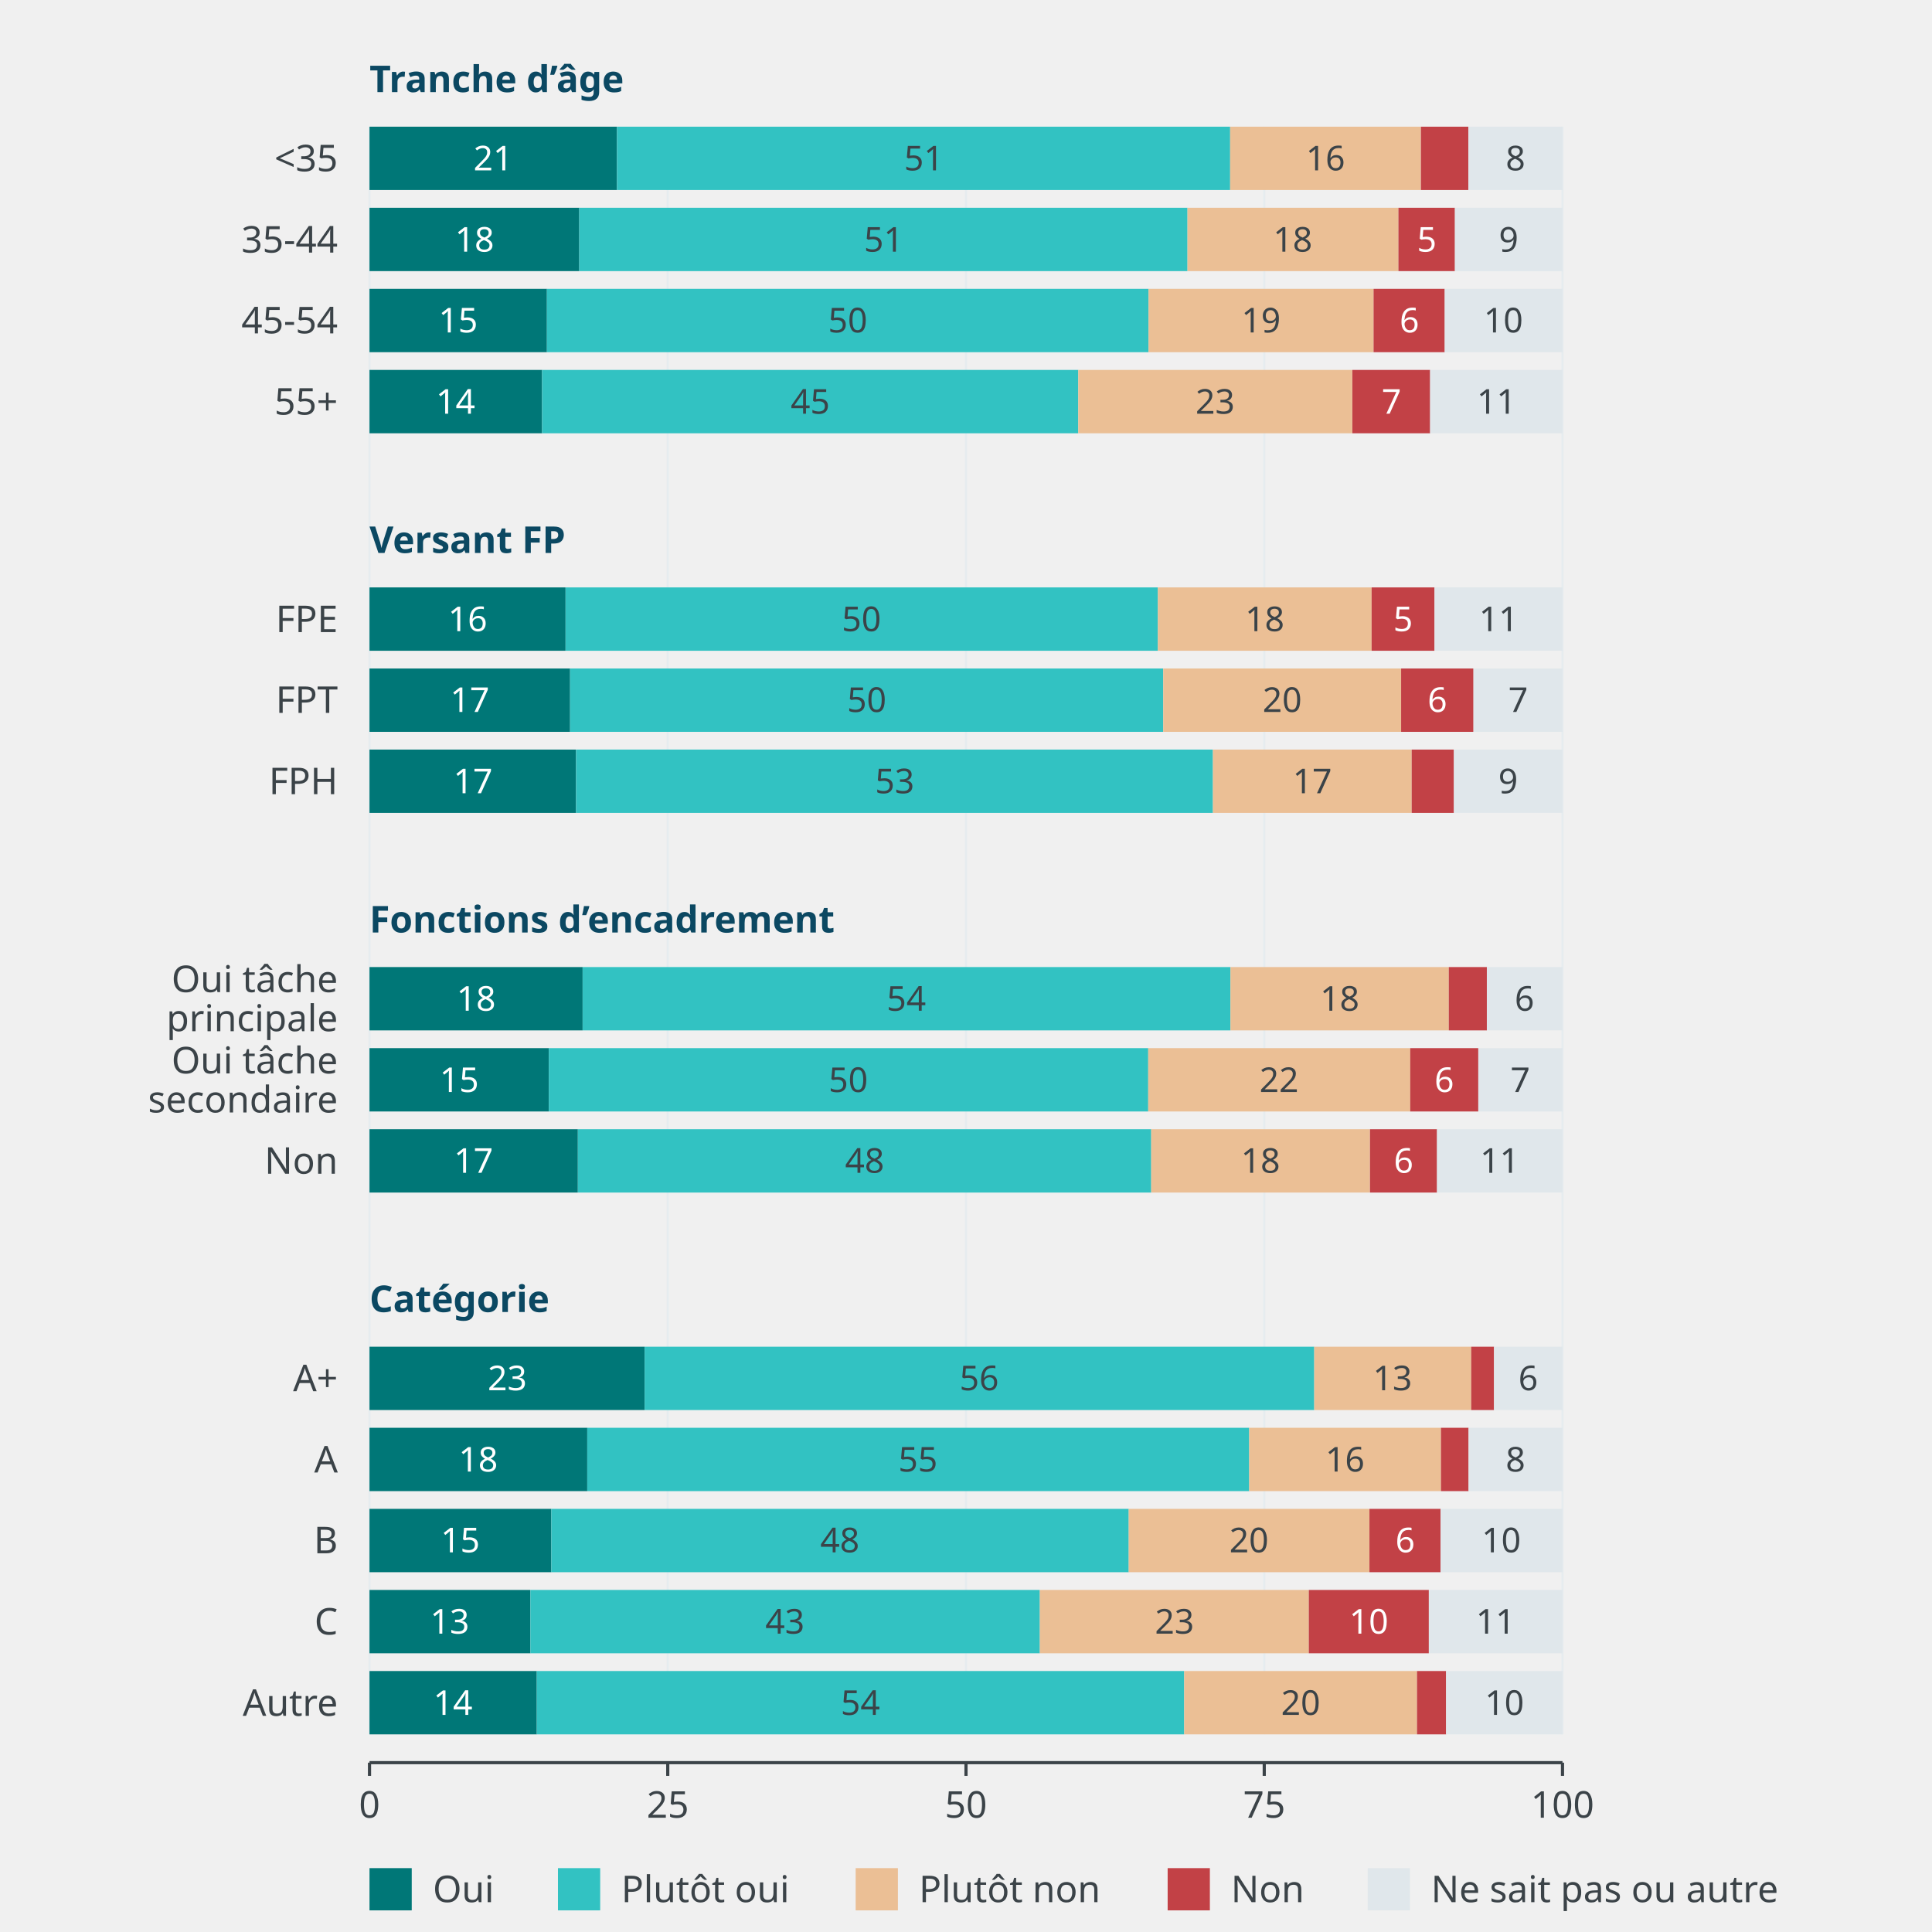
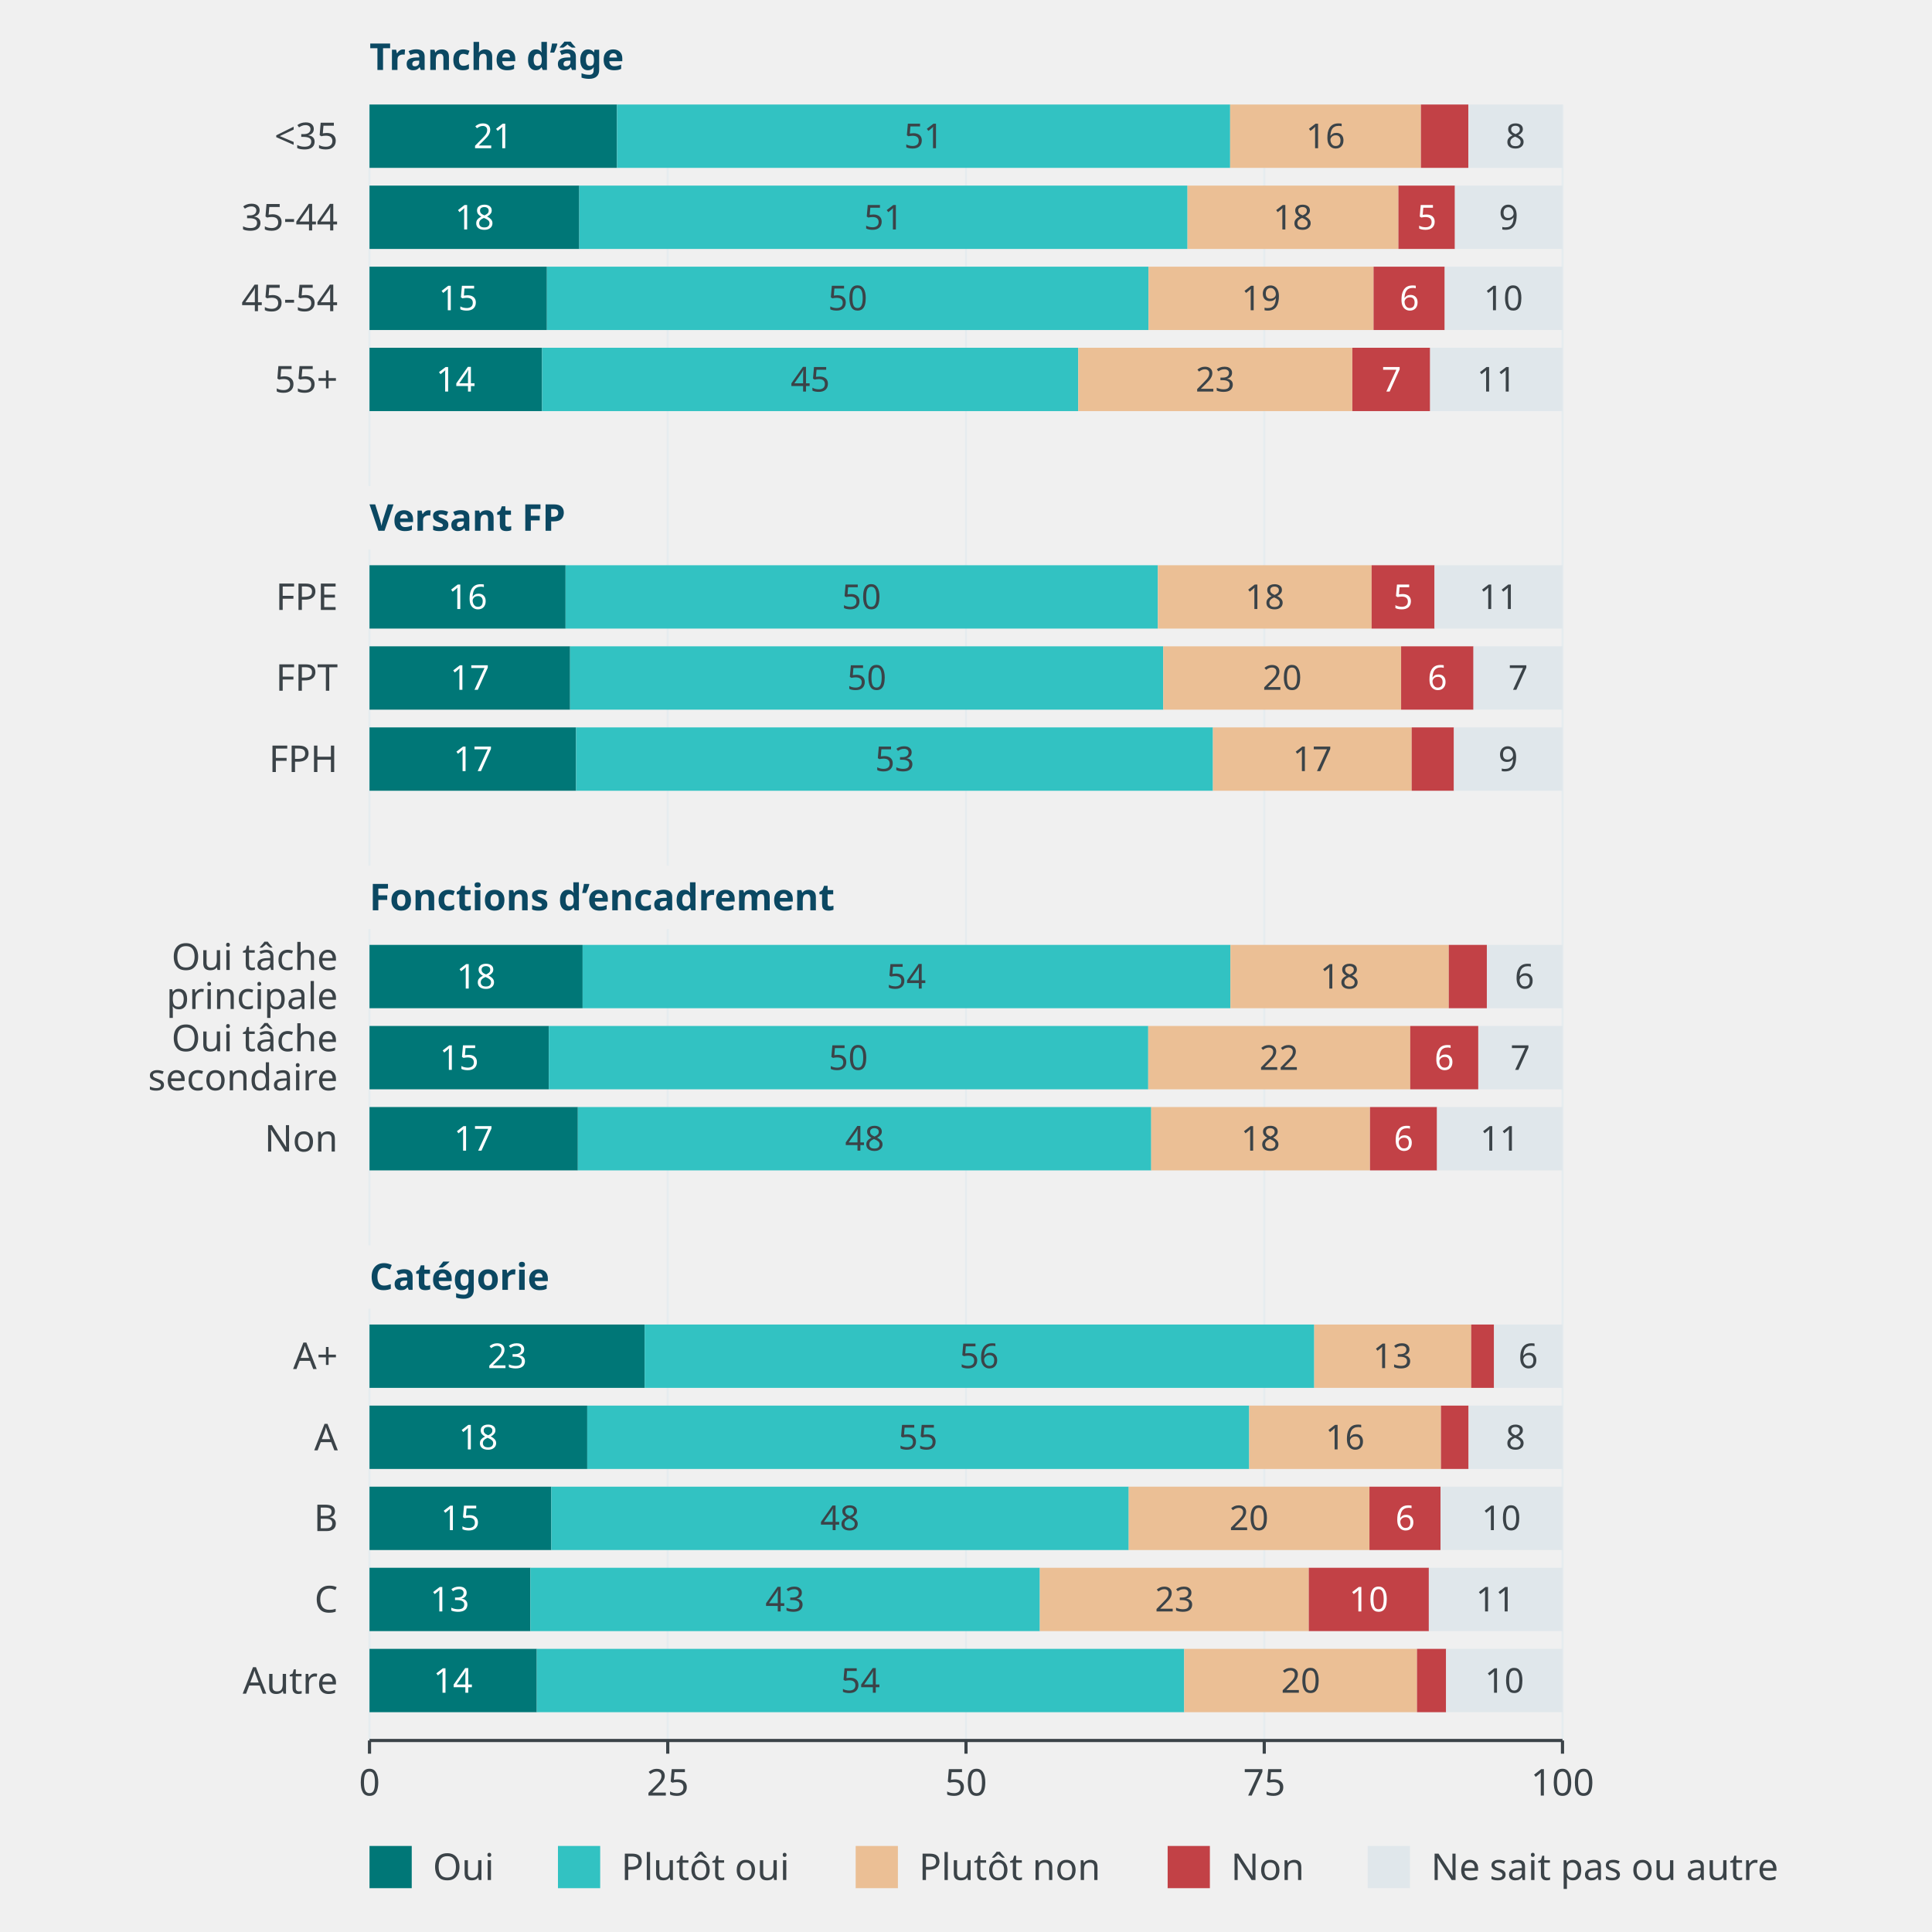
<svg xmlns="http://www.w3.org/2000/svg" width="366pt" height="366pt" viewBox="0 0 366 366" data-axe-x="70.0" data-fin-x="296.0">
-   <line x1="70" x2="70" y1="24.00" y2="328.56" stroke="#E6ECEF" stroke-width="0.4" />
-   <line x1="126.5" x2="126.5" y1="24.00" y2="328.56" stroke="#E6ECEF" stroke-width="0.4" />
-   <line x1="183" x2="183" y1="24.00" y2="328.56" stroke="#E6ECEF" stroke-width="0.4" />
-   <line x1="239.5" x2="239.5" y1="24.00" y2="328.56" stroke="#E6ECEF" stroke-width="0.4" />
-   <line x1="296" x2="296" y1="24.00" y2="328.56" stroke="#E6ECEF" stroke-width="0.4" />
-   <text x="70.0" y="15.0" dy="0.35em" text-anchor="start" font-family="Poppins-Bold, Poppins" font-weight="700" font-size="7" fill="#0B4862">Tranche d’âge</text>
-   <rect x="70.00" y="24.00" width="46.88" height="12" fill="#007777" />
-   <text x="93.4" y="30.0" dy="0.35em" text-anchor="middle" font-family="Poppins-Regular, Poppins" font-size="6.5" fill="#FFFFFF">21</text>
-   <rect x="116.88" y="24.00" width="116.16" height="12" fill="#32C2C2" />
-   <text x="175.0" y="30.0" dy="0.35em" text-anchor="middle" font-family="Poppins-Regular, Poppins" font-size="6.5" fill="#3B4348">51</text>
-   <rect x="233.04" y="24.00" width="36.13" height="12" fill="#EBBF95" />
-   <text x="251.1" y="30.0" dy="0.35em" text-anchor="middle" font-family="Poppins-Regular, Poppins" font-size="6.5" fill="#3B4348">16</text>
-   <rect x="269.18" y="24.00" width="8.98" height="12" fill="#C24146" />
-   <rect x="278.16" y="24.00" width="17.84" height="12" fill="#E0E7EB" />
-   <text x="287.1" y="30.0" dy="0.35em" text-anchor="middle" font-family="Poppins-Regular, Poppins" font-size="6.5" fill="#3B4348">8</text>
-   <text x="64.0" y="30.0" dy="0.35em" text-anchor="end" font-family="Poppins-Regular, Poppins" font-size="7" fill="#3B4348">&lt;35</text>
-   <rect x="70.00" y="39.36" width="39.74" height="12" fill="#007777" />
-   <text x="89.9" y="45.4" dy="0.35em" text-anchor="middle" font-family="Poppins-Regular, Poppins" font-size="6.5" fill="#FFFFFF">18</text>
-   <rect x="109.74" y="39.36" width="115.22" height="12" fill="#32C2C2" />
-   <text x="167.4" y="45.4" dy="0.35em" text-anchor="middle" font-family="Poppins-Regular, Poppins" font-size="6.5" fill="#3B4348">51</text>
-   <rect x="224.96" y="39.36" width="39.96" height="12" fill="#EBBF95" />
-   <text x="244.9" y="45.4" dy="0.35em" text-anchor="middle" font-family="Poppins-Regular, Poppins" font-size="6.5" fill="#3B4348">18</text>
-   <rect x="264.92" y="39.36" width="10.70" height="12" fill="#C24146" />
-   <text x="270.3" y="45.4" dy="0.35em" text-anchor="middle" font-family="Poppins-Regular, Poppins" font-size="6.5" fill="#FFFFFF">5</text>
-   <rect x="275.62" y="39.36" width="20.38" height="12" fill="#E0E7EB" />
-   <text x="285.8" y="45.4" dy="0.35em" text-anchor="middle" font-family="Poppins-Regular, Poppins" font-size="6.5" fill="#3B4348">9</text>
-   <text x="64.0" y="45.4" dy="0.35em" text-anchor="end" font-family="Poppins-Regular, Poppins" font-size="7" fill="#3B4348">35-44</text>
-   <rect x="70.00" y="54.72" width="33.61" height="12" fill="#007777" />
-   <text x="86.8" y="60.7" dy="0.35em" text-anchor="middle" font-family="Poppins-Regular, Poppins" font-size="6.5" fill="#FFFFFF">15</text>
-   <rect x="103.61" y="54.72" width="113.97" height="12" fill="#32C2C2" />
-   <text x="160.6" y="60.7" dy="0.35em" text-anchor="middle" font-family="Poppins-Regular, Poppins" font-size="6.5" fill="#3B4348">50</text>
-   <rect x="217.58" y="54.72" width="42.63" height="12" fill="#EBBF95" />
-   <text x="238.9" y="60.7" dy="0.35em" text-anchor="middle" font-family="Poppins-Regular, Poppins" font-size="6.5" fill="#3B4348">19</text>
-   <rect x="260.21" y="54.72" width="13.48" height="12" fill="#C24146" />
-   <text x="267.0" y="60.7" dy="0.35em" text-anchor="middle" font-family="Poppins-Regular, Poppins" font-size="6.5" fill="#FFFFFF">6</text>
-   <rect x="273.69" y="54.72" width="22.31" height="12" fill="#E0E7EB" />
-   <text x="284.8" y="60.7" dy="0.35em" text-anchor="middle" font-family="Poppins-Regular, Poppins" font-size="6.5" fill="#3B4348">10</text>
-   <text x="64.0" y="60.7" dy="0.35em" text-anchor="end" font-family="Poppins-Regular, Poppins" font-size="7" fill="#3B4348">45-54</text>
-   <rect x="70.00" y="70.08" width="32.69" height="12" fill="#007777" />
-   <text x="86.3" y="76.1" dy="0.35em" text-anchor="middle" font-family="Poppins-Regular, Poppins" font-size="6.5" fill="#FFFFFF">14</text>
-   <rect x="102.69" y="70.08" width="101.58" height="12" fill="#32C2C2" />
-   <text x="153.5" y="76.1" dy="0.35em" text-anchor="middle" font-family="Poppins-Regular, Poppins" font-size="6.5" fill="#3B4348">45</text>
-   <rect x="204.27" y="70.08" width="51.91" height="12" fill="#EBBF95" />
-   <text x="230.2" y="76.1" dy="0.35em" text-anchor="middle" font-family="Poppins-Regular, Poppins" font-size="6.5" fill="#3B4348">23</text>
-   <rect x="256.19" y="70.08" width="14.74" height="12" fill="#C24146" />
-   <text x="263.6" y="76.1" dy="0.35em" text-anchor="middle" font-family="Poppins-Regular, Poppins" font-size="6.5" fill="#FFFFFF">7</text>
-   <rect x="270.92" y="70.08" width="25.08" height="12" fill="#E0E7EB" />
-   <text x="283.5" y="76.1" dy="0.35em" text-anchor="middle" font-family="Poppins-Regular, Poppins" font-size="6.5" fill="#3B4348">11</text>
-   <text x="64.0" y="76.1" dy="0.35em" text-anchor="end" font-family="Poppins-Regular, Poppins" font-size="7" fill="#3B4348">55+</text>
-   <text x="70.0" y="102.3" dy="0.35em" text-anchor="start" font-family="Poppins-Bold, Poppins" font-weight="700" font-size="7" fill="#0B4862">Versant FP</text>
-   <rect x="70.00" y="111.28" width="37.14" height="12" fill="#007777" />
-   <text x="88.6" y="117.3" dy="0.35em" text-anchor="middle" font-family="Poppins-Regular, Poppins" font-size="6.5" fill="#FFFFFF">16</text>
-   <rect x="107.14" y="111.28" width="112.21" height="12" fill="#32C2C2" />
-   <text x="163.2" y="117.3" dy="0.35em" text-anchor="middle" font-family="Poppins-Regular, Poppins" font-size="6.5" fill="#3B4348">50</text>
-   <rect x="219.35" y="111.28" width="40.49" height="12" fill="#EBBF95" />
-   <text x="239.6" y="117.3" dy="0.35em" text-anchor="middle" font-family="Poppins-Regular, Poppins" font-size="6.5" fill="#3B4348">18</text>
-   <rect x="259.84" y="111.28" width="11.92" height="12" fill="#C24146" />
-   <text x="265.8" y="117.3" dy="0.35em" text-anchor="middle" font-family="Poppins-Regular, Poppins" font-size="6.5" fill="#FFFFFF">5</text>
-   <rect x="271.76" y="111.28" width="24.24" height="12" fill="#E0E7EB" />
-   <text x="283.9" y="117.3" dy="0.35em" text-anchor="middle" font-family="Poppins-Regular, Poppins" font-size="6.5" fill="#3B4348">11</text>
-   <text x="64.0" y="117.3" dy="0.35em" text-anchor="end" font-family="Poppins-Regular, Poppins" font-size="7" fill="#3B4348">FPE</text>
-   <rect x="70.00" y="126.64" width="38.00" height="12" fill="#007777" />
-   <text x="89.0" y="132.6" dy="0.35em" text-anchor="middle" font-family="Poppins-Regular, Poppins" font-size="6.5" fill="#FFFFFF">17</text>
-   <rect x="108.00" y="126.64" width="112.37" height="12" fill="#32C2C2" />
-   <text x="164.2" y="132.6" dy="0.35em" text-anchor="middle" font-family="Poppins-Regular, Poppins" font-size="6.5" fill="#3B4348">50</text>
-   <rect x="220.37" y="126.64" width="45.06" height="12" fill="#EBBF95" />
-   <text x="242.9" y="132.6" dy="0.35em" text-anchor="middle" font-family="Poppins-Regular, Poppins" font-size="6.5" fill="#3B4348">20</text>
-   <rect x="265.43" y="126.64" width="13.70" height="12" fill="#C24146" />
-   <text x="272.3" y="132.6" dy="0.35em" text-anchor="middle" font-family="Poppins-Regular, Poppins" font-size="6.5" fill="#FFFFFF">6</text>
-   <rect x="279.14" y="126.64" width="16.86" height="12" fill="#E0E7EB" />
-   <text x="287.6" y="132.6" dy="0.35em" text-anchor="middle" font-family="Poppins-Regular, Poppins" font-size="6.5" fill="#3B4348">7</text>
-   <text x="64.0" y="132.6" dy="0.35em" text-anchor="end" font-family="Poppins-Regular, Poppins" font-size="7" fill="#3B4348">FPT</text>
-   <rect x="70.00" y="142.00" width="39.13" height="12" fill="#007777" />
-   <text x="89.6" y="148.0" dy="0.35em" text-anchor="middle" font-family="Poppins-Regular, Poppins" font-size="6.5" fill="#FFFFFF">17</text>
-   <rect x="109.13" y="142.00" width="120.65" height="12" fill="#32C2C2" />
-   <text x="169.5" y="148.0" dy="0.35em" text-anchor="middle" font-family="Poppins-Regular, Poppins" font-size="6.5" fill="#3B4348">53</text>
-   <rect x="229.78" y="142.00" width="37.65" height="12" fill="#EBBF95" />
-   <text x="248.6" y="148.0" dy="0.35em" text-anchor="middle" font-family="Poppins-Regular, Poppins" font-size="6.5" fill="#3B4348">17</text>
-   <rect x="267.43" y="142.00" width="8.00" height="12" fill="#C24146" />
-   <rect x="275.43" y="142.00" width="20.57" height="12" fill="#E0E7EB" />
-   <text x="285.7" y="148.0" dy="0.35em" text-anchor="middle" font-family="Poppins-Regular, Poppins" font-size="6.5" fill="#3B4348">9</text>
-   <text x="64.0" y="148.0" dy="0.35em" text-anchor="end" font-family="Poppins-Regular, Poppins" font-size="7" fill="#3B4348">FPH</text>
-   <text x="70.0" y="174.2" dy="0.35em" text-anchor="start" font-family="Poppins-Bold, Poppins" font-weight="700" font-size="7" fill="#0B4862">Fonctions d’encadrement</text>
-   <rect x="70.00" y="183.20" width="40.37" height="12" fill="#007777" />
-   <text x="90.2" y="189.2" dy="0.35em" text-anchor="middle" font-family="Poppins-Regular, Poppins" font-size="6.5" fill="#FFFFFF">18</text>
-   <rect x="110.37" y="183.20" width="122.73" height="12" fill="#32C2C2" />
-   <text x="171.7" y="189.2" dy="0.35em" text-anchor="middle" font-family="Poppins-Regular, Poppins" font-size="6.5" fill="#3B4348">54</text>
-   <rect x="233.10" y="183.20" width="41.36" height="12" fill="#EBBF95" />
-   <text x="253.8" y="189.2" dy="0.35em" text-anchor="middle" font-family="Poppins-Regular, Poppins" font-size="6.5" fill="#3B4348">18</text>
-   <rect x="274.46" y="183.20" width="7.21" height="12" fill="#C24146" />
-   <rect x="281.67" y="183.20" width="14.33" height="12" fill="#E0E7EB" />
-   <text x="288.8" y="189.2" dy="0.35em" text-anchor="middle" font-family="Poppins-Regular, Poppins" font-size="6.5" fill="#3B4348">6</text>
-   <text x="64.0" y="185.5" dy="0.35em" text-anchor="end" font-family="Poppins-Regular, Poppins" font-size="7" fill="#3B4348">Oui tâche</text>
-   <text x="64.0" y="192.9" dy="0.35em" text-anchor="end" font-family="Poppins-Regular, Poppins" font-size="7" fill="#3B4348">principale</text>
-   <rect x="70.00" y="198.56" width="33.97" height="12" fill="#007777" />
-   <text x="87.0" y="204.6" dy="0.35em" text-anchor="middle" font-family="Poppins-Regular, Poppins" font-size="6.5" fill="#FFFFFF">15</text>
-   <rect x="103.97" y="198.56" width="113.55" height="12" fill="#32C2C2" />
-   <text x="160.7" y="204.6" dy="0.35em" text-anchor="middle" font-family="Poppins-Regular, Poppins" font-size="6.5" fill="#3B4348">50</text>
-   <rect x="217.52" y="198.56" width="49.65" height="12" fill="#EBBF95" />
-   <text x="242.3" y="204.6" dy="0.35em" text-anchor="middle" font-family="Poppins-Regular, Poppins" font-size="6.5" fill="#3B4348">22</text>
-   <rect x="267.16" y="198.56" width="12.89" height="12" fill="#C24146" />
-   <text x="273.6" y="204.6" dy="0.35em" text-anchor="middle" font-family="Poppins-Regular, Poppins" font-size="6.5" fill="#FFFFFF">6</text>
-   <rect x="280.05" y="198.56" width="15.95" height="12" fill="#E0E7EB" />
-   <text x="288.0" y="204.6" dy="0.35em" text-anchor="middle" font-family="Poppins-Regular, Poppins" font-size="6.5" fill="#3B4348">7</text>
-   <text x="64.0" y="200.9" dy="0.35em" text-anchor="end" font-family="Poppins-Regular, Poppins" font-size="7" fill="#3B4348">Oui tâche</text>
-   <text x="64.0" y="208.3" dy="0.35em" text-anchor="end" font-family="Poppins-Regular, Poppins" font-size="7" fill="#3B4348">secondaire</text>
-   <rect x="70.00" y="213.92" width="39.47" height="12" fill="#007777" />
-   <text x="89.7" y="219.9" dy="0.35em" text-anchor="middle" font-family="Poppins-Regular, Poppins" font-size="6.5" fill="#FFFFFF">17</text>
-   <rect x="109.47" y="213.92" width="108.62" height="12" fill="#32C2C2" />
-   <text x="163.8" y="219.9" dy="0.35em" text-anchor="middle" font-family="Poppins-Regular, Poppins" font-size="6.5" fill="#3B4348">48</text>
-   <rect x="218.08" y="213.92" width="41.44" height="12" fill="#EBBF95" />
-   <text x="238.8" y="219.9" dy="0.35em" text-anchor="middle" font-family="Poppins-Regular, Poppins" font-size="6.5" fill="#3B4348">18</text>
-   <rect x="259.53" y="213.92" width="12.70" height="12" fill="#C24146" />
-   <text x="265.9" y="219.9" dy="0.35em" text-anchor="middle" font-family="Poppins-Regular, Poppins" font-size="6.5" fill="#FFFFFF">6</text>
-   <rect x="272.23" y="213.92" width="23.77" height="12" fill="#E0E7EB" />
-   <text x="284.1" y="219.9" dy="0.35em" text-anchor="middle" font-family="Poppins-Regular, Poppins" font-size="6.5" fill="#3B4348">11</text>
-   <text x="64.0" y="219.9" dy="0.35em" text-anchor="end" font-family="Poppins-Regular, Poppins" font-size="7" fill="#3B4348">Non</text>
-   <text x="70.0" y="246.1" dy="0.35em" text-anchor="start" font-family="Poppins-Bold, Poppins" font-weight="700" font-size="7" fill="#0B4862">Catégorie</text>
-   <rect x="70.00" y="255.12" width="52.12" height="12" fill="#007777" />
-   <text x="96.1" y="261.1" dy="0.35em" text-anchor="middle" font-family="Poppins-Regular, Poppins" font-size="6.5" fill="#FFFFFF">23</text>
-   <rect x="122.12" y="255.12" width="126.85" height="12" fill="#32C2C2" />
-   <text x="185.5" y="261.1" dy="0.35em" text-anchor="middle" font-family="Poppins-Regular, Poppins" font-size="6.5" fill="#3B4348">56</text>
-   <rect x="248.97" y="255.12" width="29.74" height="12" fill="#EBBF95" />
-   <text x="263.8" y="261.1" dy="0.35em" text-anchor="middle" font-family="Poppins-Regular, Poppins" font-size="6.5" fill="#3B4348">13</text>
-   <rect x="278.71" y="255.12" width="4.32" height="12" fill="#C24146" />
-   <rect x="283.03" y="255.12" width="12.97" height="12" fill="#E0E7EB" />
-   <text x="289.5" y="261.1" dy="0.35em" text-anchor="middle" font-family="Poppins-Regular, Poppins" font-size="6.5" fill="#3B4348">6</text>
-   <text x="64.0" y="261.1" dy="0.35em" text-anchor="end" font-family="Poppins-Regular, Poppins" font-size="7" fill="#3B4348">A+</text>
-   <rect x="70.00" y="270.48" width="41.25" height="12" fill="#007777" />
-   <text x="90.6" y="276.5" dy="0.35em" text-anchor="middle" font-family="Poppins-Regular, Poppins" font-size="6.5" fill="#FFFFFF">18</text>
-   <rect x="111.25" y="270.48" width="125.40" height="12" fill="#32C2C2" />
-   <text x="173.9" y="276.5" dy="0.35em" text-anchor="middle" font-family="Poppins-Regular, Poppins" font-size="6.5" fill="#3B4348">55</text>
-   <rect x="236.65" y="270.48" width="36.33" height="12" fill="#EBBF95" />
-   <text x="254.8" y="276.5" dy="0.35em" text-anchor="middle" font-family="Poppins-Regular, Poppins" font-size="6.5" fill="#3B4348">16</text>
-   <rect x="272.98" y="270.48" width="5.23" height="12" fill="#C24146" />
-   <rect x="278.21" y="270.48" width="17.79" height="12" fill="#E0E7EB" />
-   <text x="287.1" y="276.5" dy="0.35em" text-anchor="middle" font-family="Poppins-Regular, Poppins" font-size="6.5" fill="#3B4348">8</text>
-   <text x="64.0" y="276.5" dy="0.35em" text-anchor="end" font-family="Poppins-Regular, Poppins" font-size="7" fill="#3B4348">A</text>
-   <rect x="70.00" y="285.84" width="34.44" height="12" fill="#007777" />
-   <text x="87.2" y="291.8" dy="0.35em" text-anchor="middle" font-family="Poppins-Regular, Poppins" font-size="6.5" fill="#FFFFFF">15</text>
-   <rect x="104.44" y="285.84" width="109.39" height="12" fill="#32C2C2" />
-   <text x="159.1" y="291.8" dy="0.35em" text-anchor="middle" font-family="Poppins-Regular, Poppins" font-size="6.5" fill="#3B4348">48</text>
-   <rect x="213.82" y="285.84" width="45.60" height="12" fill="#EBBF95" />
-   <text x="236.6" y="291.8" dy="0.35em" text-anchor="middle" font-family="Poppins-Regular, Poppins" font-size="6.5" fill="#3B4348">20</text>
-   <rect x="259.43" y="285.84" width="13.47" height="12" fill="#C24146" />
-   <text x="266.2" y="291.8" dy="0.35em" text-anchor="middle" font-family="Poppins-Regular, Poppins" font-size="6.5" fill="#FFFFFF">6</text>
-   <rect x="272.89" y="285.84" width="23.10" height="12" fill="#E0E7EB" />
-   <text x="284.4" y="291.8" dy="0.35em" text-anchor="middle" font-family="Poppins-Regular, Poppins" font-size="6.5" fill="#3B4348">10</text>
-   <text x="64.0" y="291.8" dy="0.35em" text-anchor="end" font-family="Poppins-Regular, Poppins" font-size="7" fill="#3B4348">B</text>
-   <rect x="70.00" y="301.20" width="30.48" height="12" fill="#007777" />
-   <text x="85.2" y="307.2" dy="0.35em" text-anchor="middle" font-family="Poppins-Regular, Poppins" font-size="6.5" fill="#FFFFFF">13</text>
-   <rect x="100.48" y="301.20" width="96.51" height="12" fill="#32C2C2" />
-   <text x="148.7" y="307.2" dy="0.35em" text-anchor="middle" font-family="Poppins-Regular, Poppins" font-size="6.5" fill="#3B4348">43</text>
-   <rect x="196.99" y="301.20" width="50.95" height="12" fill="#EBBF95" />
-   <text x="222.5" y="307.2" dy="0.35em" text-anchor="middle" font-family="Poppins-Regular, Poppins" font-size="6.5" fill="#3B4348">23</text>
-   <rect x="247.94" y="301.20" width="22.74" height="12" fill="#C24146" />
-   <text x="259.3" y="307.2" dy="0.35em" text-anchor="middle" font-family="Poppins-Regular, Poppins" font-size="6.5" fill="#FFFFFF">10</text>
-   <rect x="270.68" y="301.20" width="25.32" height="12" fill="#E0E7EB" />
-   <text x="283.3" y="307.2" dy="0.35em" text-anchor="middle" font-family="Poppins-Regular, Poppins" font-size="6.5" fill="#3B4348">11</text>
-   <text x="64.0" y="307.2" dy="0.35em" text-anchor="end" font-family="Poppins-Regular, Poppins" font-size="7" fill="#3B4348">C</text>
-   <rect x="70.00" y="316.56" width="31.69" height="12" fill="#007777" />
-   <text x="85.8" y="322.6" dy="0.35em" text-anchor="middle" font-family="Poppins-Regular, Poppins" font-size="6.5" fill="#FFFFFF">14</text>
-   <rect x="101.69" y="316.56" width="122.65" height="12" fill="#32C2C2" />
-   <text x="163.0" y="322.6" dy="0.35em" text-anchor="middle" font-family="Poppins-Regular, Poppins" font-size="6.5" fill="#3B4348">54</text>
-   <rect x="224.34" y="316.56" width="44.10" height="12" fill="#EBBF95" />
-   <text x="246.4" y="322.6" dy="0.35em" text-anchor="middle" font-family="Poppins-Regular, Poppins" font-size="6.5" fill="#3B4348">20</text>
-   <rect x="268.44" y="316.56" width="5.51" height="12" fill="#C24146" />
-   <rect x="273.95" y="316.56" width="22.05" height="12" fill="#E0E7EB" />
-   <text x="285.0" y="322.6" dy="0.35em" text-anchor="middle" font-family="Poppins-Regular, Poppins" font-size="6.5" fill="#3B4348">10</text>
-   <text x="64.0" y="322.6" dy="0.35em" text-anchor="end" font-family="Poppins-Regular, Poppins" font-size="7" fill="#3B4348">Autre</text>
-   <line x1="70" x2="296" y1="333.92" y2="333.92" stroke="#3B4348" stroke-width="0.6" />
-   <line x1="70" x2="70" y1="333.92" y2="336.42" stroke="#3B4348" stroke-width="0.6" />
-   <text x="70.0" y="341.9" dy="0.35em" text-anchor="middle" font-family="Poppins-Regular, Poppins" font-size="7" fill="#3B4348">0</text>
-   <line x1="126.5" x2="126.5" y1="333.92" y2="336.42" stroke="#3B4348" stroke-width="0.6" />
-   <text x="126.5" y="341.9" dy="0.35em" text-anchor="middle" font-family="Poppins-Regular, Poppins" font-size="7" fill="#3B4348">25</text>
-   <line x1="183" x2="183" y1="333.92" y2="336.42" stroke="#3B4348" stroke-width="0.6" />
-   <text x="183.0" y="341.9" dy="0.35em" text-anchor="middle" font-family="Poppins-Regular, Poppins" font-size="7" fill="#3B4348">50</text>
-   <line x1="239.5" x2="239.5" y1="333.92" y2="336.42" stroke="#3B4348" stroke-width="0.6" />
-   <text x="239.5" y="341.9" dy="0.35em" text-anchor="middle" font-family="Poppins-Regular, Poppins" font-size="7" fill="#3B4348">75</text>
-   <line x1="296" x2="296" y1="333.92" y2="336.42" stroke="#3B4348" stroke-width="0.6" />
-   <text x="296.0" y="341.9" dy="0.35em" text-anchor="middle" font-family="Poppins-Regular, Poppins" font-size="7" fill="#3B4348">100</text>
-   <rect x="70.0" y="353.9" width="8" height="8" fill="#007777" />
-   <text x="82.0" y="357.9" dy="0.35em" text-anchor="start" font-family="Poppins-Regular, Poppins" font-size="7" fill="#3B4348">Oui</text>
-   <rect x="105.7" y="353.9" width="8" height="8" fill="#32C2C2" />
-   <text x="117.7" y="357.9" dy="0.35em" text-anchor="start" font-family="Poppins-Regular, Poppins" font-size="7" fill="#3B4348">Plutôt oui</text>
-   <rect x="162.1" y="353.9" width="8" height="8" fill="#EBBF95" />
-   <text x="174.1" y="357.9" dy="0.35em" text-anchor="start" font-family="Poppins-Regular, Poppins" font-size="7" fill="#3B4348">Plutôt non</text>
-   <rect x="221.2" y="353.9" width="8" height="8" fill="#C24146" />
-   <text x="233.2" y="357.9" dy="0.35em" text-anchor="start" font-family="Poppins-Regular, Poppins" font-size="7" fill="#3B4348">Non</text>
-   <rect x="259.1" y="353.9" width="8" height="8" fill="#E0E7EB" />
-   <text x="271.1" y="357.9" dy="0.35em" text-anchor="start" font-family="Poppins-Regular, Poppins" font-size="7" fill="#3B4348">Ne sait pas ou autre</text>
+   <g transform="translate(0,-4.2)">
+     <line x1="70" x2="70" y1="24.00" y2="96.28" stroke="#E6ECEF" stroke-width="0.4" />
+     <line x1="70" x2="70" y1="108.28" y2="168.20" stroke="#E6ECEF" stroke-width="0.4" />
+     <line x1="70" x2="70" y1="180.20" y2="240.12" stroke="#E6ECEF" stroke-width="0.4" />
+     <line x1="70" x2="70" y1="252.12" y2="333.92" stroke="#E6ECEF" stroke-width="0.4" />
+     <line x1="126.5" x2="126.5" y1="24.00" y2="168.20" stroke="#E6ECEF" stroke-width="0.4" />
+     <line x1="126.5" x2="126.5" y1="180.20" y2="333.92" stroke="#E6ECEF" stroke-width="0.4" />
+     <line x1="183" x2="183" y1="24.00" y2="333.92" stroke="#E6ECEF" stroke-width="0.4" />
+     <line x1="239.5" x2="239.5" y1="24.00" y2="333.92" stroke="#E6ECEF" stroke-width="0.4" />
+     <line x1="296" x2="296" y1="24.00" y2="333.92" stroke="#E6ECEF" stroke-width="0.4" />
+     <text x="70.0" y="15.0" dy="0.35em" text-anchor="start" font-family="Poppins-Bold, Poppins" font-weight="700" font-size="7" fill="#0B4862">Tranche d’âge</text>
+     <rect x="70.00" y="24.00" width="46.88" height="12" fill="#007777" />
+     <text x="93.4" y="30.0" dy="0.35em" text-anchor="middle" font-family="Poppins-Regular, Poppins" font-size="6.5" fill="#FFFFFF">21</text>
+     <rect x="116.88" y="24.00" width="116.16" height="12" fill="#32C2C2" />
+     <text x="175.0" y="30.0" dy="0.35em" text-anchor="middle" font-family="Poppins-Regular, Poppins" font-size="6.5" fill="#3B4348">51</text>
+     <rect x="233.04" y="24.00" width="36.13" height="12" fill="#EBBF95" />
+     <text x="251.1" y="30.0" dy="0.35em" text-anchor="middle" font-family="Poppins-Regular, Poppins" font-size="6.5" fill="#3B4348">16</text>
+     <rect x="269.18" y="24.00" width="8.98" height="12" fill="#C24146" />
+     <rect x="278.16" y="24.00" width="17.84" height="12" fill="#E0E7EB" />
+     <text x="287.1" y="30.0" dy="0.35em" text-anchor="middle" font-family="Poppins-Regular, Poppins" font-size="6.5" fill="#3B4348">8</text>
+     <text x="64.0" y="30.0" dy="0.35em" text-anchor="end" font-family="Poppins-Regular, Poppins" font-size="7" fill="#3B4348">&lt;35</text>
+     <rect x="70.00" y="39.36" width="39.74" height="12" fill="#007777" />
+     <text x="89.9" y="45.4" dy="0.35em" text-anchor="middle" font-family="Poppins-Regular, Poppins" font-size="6.5" fill="#FFFFFF">18</text>
+     <rect x="109.74" y="39.36" width="115.22" height="12" fill="#32C2C2" />
+     <text x="167.4" y="45.4" dy="0.35em" text-anchor="middle" font-family="Poppins-Regular, Poppins" font-size="6.5" fill="#3B4348">51</text>
+     <rect x="224.96" y="39.36" width="39.96" height="12" fill="#EBBF95" />
+     <text x="244.9" y="45.4" dy="0.35em" text-anchor="middle" font-family="Poppins-Regular, Poppins" font-size="6.5" fill="#3B4348">18</text>
+     <rect x="264.92" y="39.36" width="10.70" height="12" fill="#C24146" />
+     <text x="270.3" y="45.4" dy="0.35em" text-anchor="middle" font-family="Poppins-Regular, Poppins" font-size="6.5" fill="#FFFFFF">5</text>
+     <rect x="275.62" y="39.36" width="20.38" height="12" fill="#E0E7EB" />
+     <text x="285.8" y="45.4" dy="0.35em" text-anchor="middle" font-family="Poppins-Regular, Poppins" font-size="6.5" fill="#3B4348">9</text>
+     <text x="64.0" y="45.4" dy="0.35em" text-anchor="end" font-family="Poppins-Regular, Poppins" font-size="7" fill="#3B4348">35-44</text>
+     <rect x="70.00" y="54.72" width="33.61" height="12" fill="#007777" />
+     <text x="86.8" y="60.7" dy="0.35em" text-anchor="middle" font-family="Poppins-Regular, Poppins" font-size="6.5" fill="#FFFFFF">15</text>
+     <rect x="103.61" y="54.72" width="113.97" height="12" fill="#32C2C2" />
+     <text x="160.6" y="60.7" dy="0.35em" text-anchor="middle" font-family="Poppins-Regular, Poppins" font-size="6.5" fill="#3B4348">50</text>
+     <rect x="217.58" y="54.72" width="42.63" height="12" fill="#EBBF95" />
+     <text x="238.9" y="60.7" dy="0.35em" text-anchor="middle" font-family="Poppins-Regular, Poppins" font-size="6.5" fill="#3B4348">19</text>
+     <rect x="260.21" y="54.72" width="13.48" height="12" fill="#C24146" />
+     <text x="267.0" y="60.7" dy="0.35em" text-anchor="middle" font-family="Poppins-Regular, Poppins" font-size="6.5" fill="#FFFFFF">6</text>
+     <rect x="273.69" y="54.72" width="22.31" height="12" fill="#E0E7EB" />
+     <text x="284.8" y="60.7" dy="0.35em" text-anchor="middle" font-family="Poppins-Regular, Poppins" font-size="6.5" fill="#3B4348">10</text>
+     <text x="64.0" y="60.7" dy="0.35em" text-anchor="end" font-family="Poppins-Regular, Poppins" font-size="7" fill="#3B4348">45-54</text>
+     <rect x="70.00" y="70.08" width="32.69" height="12" fill="#007777" />
+     <text x="86.3" y="76.1" dy="0.35em" text-anchor="middle" font-family="Poppins-Regular, Poppins" font-size="6.5" fill="#FFFFFF">14</text>
+     <rect x="102.69" y="70.08" width="101.58" height="12" fill="#32C2C2" />
+     <text x="153.5" y="76.1" dy="0.35em" text-anchor="middle" font-family="Poppins-Regular, Poppins" font-size="6.5" fill="#3B4348">45</text>
+     <rect x="204.27" y="70.08" width="51.91" height="12" fill="#EBBF95" />
+     <text x="230.2" y="76.1" dy="0.35em" text-anchor="middle" font-family="Poppins-Regular, Poppins" font-size="6.5" fill="#3B4348">23</text>
+     <rect x="256.19" y="70.08" width="14.74" height="12" fill="#C24146" />
+     <text x="263.6" y="76.1" dy="0.35em" text-anchor="middle" font-family="Poppins-Regular, Poppins" font-size="6.5" fill="#FFFFFF">7</text>
+     <rect x="270.92" y="70.08" width="25.08" height="12" fill="#E0E7EB" />
+     <text x="283.5" y="76.1" dy="0.35em" text-anchor="middle" font-family="Poppins-Regular, Poppins" font-size="6.5" fill="#3B4348">11</text>
+     <text x="64.0" y="76.1" dy="0.35em" text-anchor="end" font-family="Poppins-Regular, Poppins" font-size="7" fill="#3B4348">55+</text>
+     <text x="70.0" y="102.3" dy="0.35em" text-anchor="start" font-family="Poppins-Bold, Poppins" font-weight="700" font-size="7" fill="#0B4862">Versant FP</text>
+     <rect x="70.00" y="111.28" width="37.14" height="12" fill="#007777" />
+     <text x="88.6" y="117.3" dy="0.35em" text-anchor="middle" font-family="Poppins-Regular, Poppins" font-size="6.5" fill="#FFFFFF">16</text>
+     <rect x="107.14" y="111.28" width="112.21" height="12" fill="#32C2C2" />
+     <text x="163.2" y="117.3" dy="0.35em" text-anchor="middle" font-family="Poppins-Regular, Poppins" font-size="6.5" fill="#3B4348">50</text>
+     <rect x="219.35" y="111.28" width="40.49" height="12" fill="#EBBF95" />
+     <text x="239.6" y="117.3" dy="0.35em" text-anchor="middle" font-family="Poppins-Regular, Poppins" font-size="6.5" fill="#3B4348">18</text>
+     <rect x="259.84" y="111.28" width="11.92" height="12" fill="#C24146" />
+     <text x="265.8" y="117.3" dy="0.35em" text-anchor="middle" font-family="Poppins-Regular, Poppins" font-size="6.5" fill="#FFFFFF">5</text>
+     <rect x="271.76" y="111.28" width="24.24" height="12" fill="#E0E7EB" />
+     <text x="283.9" y="117.3" dy="0.35em" text-anchor="middle" font-family="Poppins-Regular, Poppins" font-size="6.5" fill="#3B4348">11</text>
+     <text x="64.0" y="117.3" dy="0.35em" text-anchor="end" font-family="Poppins-Regular, Poppins" font-size="7" fill="#3B4348">FPE</text>
+     <rect x="70.00" y="126.64" width="38.00" height="12" fill="#007777" />
+     <text x="89.0" y="132.6" dy="0.35em" text-anchor="middle" font-family="Poppins-Regular, Poppins" font-size="6.5" fill="#FFFFFF">17</text>
+     <rect x="108.00" y="126.64" width="112.37" height="12" fill="#32C2C2" />
+     <text x="164.2" y="132.6" dy="0.35em" text-anchor="middle" font-family="Poppins-Regular, Poppins" font-size="6.5" fill="#3B4348">50</text>
+     <rect x="220.37" y="126.64" width="45.06" height="12" fill="#EBBF95" />
+     <text x="242.9" y="132.6" dy="0.35em" text-anchor="middle" font-family="Poppins-Regular, Poppins" font-size="6.5" fill="#3B4348">20</text>
+     <rect x="265.43" y="126.64" width="13.70" height="12" fill="#C24146" />
+     <text x="272.3" y="132.6" dy="0.35em" text-anchor="middle" font-family="Poppins-Regular, Poppins" font-size="6.5" fill="#FFFFFF">6</text>
+     <rect x="279.14" y="126.64" width="16.86" height="12" fill="#E0E7EB" />
+     <text x="287.6" y="132.6" dy="0.35em" text-anchor="middle" font-family="Poppins-Regular, Poppins" font-size="6.5" fill="#3B4348">7</text>
+     <text x="64.0" y="132.6" dy="0.35em" text-anchor="end" font-family="Poppins-Regular, Poppins" font-size="7" fill="#3B4348">FPT</text>
+     <rect x="70.00" y="142.00" width="39.13" height="12" fill="#007777" />
+     <text x="89.6" y="148.0" dy="0.35em" text-anchor="middle" font-family="Poppins-Regular, Poppins" font-size="6.5" fill="#FFFFFF">17</text>
+     <rect x="109.13" y="142.00" width="120.65" height="12" fill="#32C2C2" />
+     <text x="169.5" y="148.0" dy="0.35em" text-anchor="middle" font-family="Poppins-Regular, Poppins" font-size="6.5" fill="#3B4348">53</text>
+     <rect x="229.78" y="142.00" width="37.65" height="12" fill="#EBBF95" />
+     <text x="248.6" y="148.0" dy="0.35em" text-anchor="middle" font-family="Poppins-Regular, Poppins" font-size="6.5" fill="#3B4348">17</text>
+     <rect x="267.43" y="142.00" width="8.00" height="12" fill="#C24146" />
+     <rect x="275.43" y="142.00" width="20.57" height="12" fill="#E0E7EB" />
+     <text x="285.7" y="148.0" dy="0.35em" text-anchor="middle" font-family="Poppins-Regular, Poppins" font-size="6.5" fill="#3B4348">9</text>
+     <text x="64.0" y="148.0" dy="0.35em" text-anchor="end" font-family="Poppins-Regular, Poppins" font-size="7" fill="#3B4348">FPH</text>
+     <text x="70.0" y="174.2" dy="0.35em" text-anchor="start" font-family="Poppins-Bold, Poppins" font-weight="700" font-size="7" fill="#0B4862">Fonctions d’encadrement</text>
+     <rect x="70.00" y="183.20" width="40.37" height="12" fill="#007777" />
+     <text x="90.2" y="189.2" dy="0.35em" text-anchor="middle" font-family="Poppins-Regular, Poppins" font-size="6.5" fill="#FFFFFF">18</text>
+     <rect x="110.37" y="183.20" width="122.73" height="12" fill="#32C2C2" />
+     <text x="171.7" y="189.2" dy="0.35em" text-anchor="middle" font-family="Poppins-Regular, Poppins" font-size="6.5" fill="#3B4348">54</text>
+     <rect x="233.10" y="183.20" width="41.36" height="12" fill="#EBBF95" />
+     <text x="253.8" y="189.2" dy="0.35em" text-anchor="middle" font-family="Poppins-Regular, Poppins" font-size="6.5" fill="#3B4348">18</text>
+     <rect x="274.46" y="183.20" width="7.21" height="12" fill="#C24146" />
+     <rect x="281.67" y="183.20" width="14.33" height="12" fill="#E0E7EB" />
+     <text x="288.8" y="189.2" dy="0.35em" text-anchor="middle" font-family="Poppins-Regular, Poppins" font-size="6.5" fill="#3B4348">6</text>
+     <text x="64.0" y="185.5" dy="0.35em" text-anchor="end" font-family="Poppins-Regular, Poppins" font-size="7" fill="#3B4348">Oui tâche</text>
+     <text x="64.0" y="192.9" dy="0.35em" text-anchor="end" font-family="Poppins-Regular, Poppins" font-size="7" fill="#3B4348">principale</text>
+     <rect x="70.00" y="198.56" width="33.97" height="12" fill="#007777" />
+     <text x="87.0" y="204.6" dy="0.35em" text-anchor="middle" font-family="Poppins-Regular, Poppins" font-size="6.5" fill="#FFFFFF">15</text>
+     <rect x="103.97" y="198.56" width="113.55" height="12" fill="#32C2C2" />
+     <text x="160.7" y="204.6" dy="0.35em" text-anchor="middle" font-family="Poppins-Regular, Poppins" font-size="6.5" fill="#3B4348">50</text>
+     <rect x="217.52" y="198.56" width="49.65" height="12" fill="#EBBF95" />
+     <text x="242.3" y="204.6" dy="0.35em" text-anchor="middle" font-family="Poppins-Regular, Poppins" font-size="6.5" fill="#3B4348">22</text>
+     <rect x="267.16" y="198.56" width="12.89" height="12" fill="#C24146" />
+     <text x="273.6" y="204.6" dy="0.35em" text-anchor="middle" font-family="Poppins-Regular, Poppins" font-size="6.5" fill="#FFFFFF">6</text>
+     <rect x="280.05" y="198.56" width="15.95" height="12" fill="#E0E7EB" />
+     <text x="288.0" y="204.6" dy="0.35em" text-anchor="middle" font-family="Poppins-Regular, Poppins" font-size="6.5" fill="#3B4348">7</text>
+     <text x="64.0" y="200.9" dy="0.35em" text-anchor="end" font-family="Poppins-Regular, Poppins" font-size="7" fill="#3B4348">Oui tâche</text>
+     <text x="64.0" y="208.3" dy="0.35em" text-anchor="end" font-family="Poppins-Regular, Poppins" font-size="7" fill="#3B4348">secondaire</text>
+     <rect x="70.00" y="213.92" width="39.47" height="12" fill="#007777" />
+     <text x="89.7" y="219.9" dy="0.35em" text-anchor="middle" font-family="Poppins-Regular, Poppins" font-size="6.5" fill="#FFFFFF">17</text>
+     <rect x="109.47" y="213.92" width="108.62" height="12" fill="#32C2C2" />
+     <text x="163.8" y="219.9" dy="0.35em" text-anchor="middle" font-family="Poppins-Regular, Poppins" font-size="6.5" fill="#3B4348">48</text>
+     <rect x="218.08" y="213.92" width="41.44" height="12" fill="#EBBF95" />
+     <text x="238.8" y="219.9" dy="0.35em" text-anchor="middle" font-family="Poppins-Regular, Poppins" font-size="6.5" fill="#3B4348">18</text>
+     <rect x="259.53" y="213.92" width="12.70" height="12" fill="#C24146" />
+     <text x="265.9" y="219.9" dy="0.35em" text-anchor="middle" font-family="Poppins-Regular, Poppins" font-size="6.5" fill="#FFFFFF">6</text>
+     <rect x="272.23" y="213.92" width="23.77" height="12" fill="#E0E7EB" />
+     <text x="284.1" y="219.9" dy="0.35em" text-anchor="middle" font-family="Poppins-Regular, Poppins" font-size="6.5" fill="#3B4348">11</text>
+     <text x="64.0" y="219.9" dy="0.35em" text-anchor="end" font-family="Poppins-Regular, Poppins" font-size="7" fill="#3B4348">Non</text>
+     <text x="70.0" y="246.1" dy="0.35em" text-anchor="start" font-family="Poppins-Bold, Poppins" font-weight="700" font-size="7" fill="#0B4862">Catégorie</text>
+     <rect x="70.00" y="255.12" width="52.12" height="12" fill="#007777" />
+     <text x="96.1" y="261.1" dy="0.35em" text-anchor="middle" font-family="Poppins-Regular, Poppins" font-size="6.5" fill="#FFFFFF">23</text>
+     <rect x="122.12" y="255.12" width="126.85" height="12" fill="#32C2C2" />
+     <text x="185.5" y="261.1" dy="0.35em" text-anchor="middle" font-family="Poppins-Regular, Poppins" font-size="6.5" fill="#3B4348">56</text>
+     <rect x="248.97" y="255.12" width="29.74" height="12" fill="#EBBF95" />
+     <text x="263.8" y="261.1" dy="0.35em" text-anchor="middle" font-family="Poppins-Regular, Poppins" font-size="6.5" fill="#3B4348">13</text>
+     <rect x="278.71" y="255.12" width="4.32" height="12" fill="#C24146" />
+     <rect x="283.03" y="255.12" width="12.97" height="12" fill="#E0E7EB" />
+     <text x="289.5" y="261.1" dy="0.35em" text-anchor="middle" font-family="Poppins-Regular, Poppins" font-size="6.5" fill="#3B4348">6</text>
+     <text x="64.0" y="261.1" dy="0.35em" text-anchor="end" font-family="Poppins-Regular, Poppins" font-size="7" fill="#3B4348">A+</text>
+     <rect x="70.00" y="270.48" width="41.25" height="12" fill="#007777" />
+     <text x="90.6" y="276.5" dy="0.35em" text-anchor="middle" font-family="Poppins-Regular, Poppins" font-size="6.5" fill="#FFFFFF">18</text>
+     <rect x="111.25" y="270.48" width="125.40" height="12" fill="#32C2C2" />
+     <text x="173.9" y="276.5" dy="0.35em" text-anchor="middle" font-family="Poppins-Regular, Poppins" font-size="6.5" fill="#3B4348">55</text>
+     <rect x="236.65" y="270.48" width="36.33" height="12" fill="#EBBF95" />
+     <text x="254.8" y="276.5" dy="0.35em" text-anchor="middle" font-family="Poppins-Regular, Poppins" font-size="6.5" fill="#3B4348">16</text>
+     <rect x="272.98" y="270.48" width="5.23" height="12" fill="#C24146" />
+     <rect x="278.21" y="270.48" width="17.79" height="12" fill="#E0E7EB" />
+     <text x="287.1" y="276.5" dy="0.35em" text-anchor="middle" font-family="Poppins-Regular, Poppins" font-size="6.5" fill="#3B4348">8</text>
+     <text x="64.0" y="276.5" dy="0.35em" text-anchor="end" font-family="Poppins-Regular, Poppins" font-size="7" fill="#3B4348">A</text>
+     <rect x="70.00" y="285.84" width="34.44" height="12" fill="#007777" />
+     <text x="87.2" y="291.8" dy="0.35em" text-anchor="middle" font-family="Poppins-Regular, Poppins" font-size="6.5" fill="#FFFFFF">15</text>
+     <rect x="104.44" y="285.84" width="109.39" height="12" fill="#32C2C2" />
+     <text x="159.1" y="291.8" dy="0.35em" text-anchor="middle" font-family="Poppins-Regular, Poppins" font-size="6.5" fill="#3B4348">48</text>
+     <rect x="213.82" y="285.84" width="45.60" height="12" fill="#EBBF95" />
+     <text x="236.6" y="291.8" dy="0.35em" text-anchor="middle" font-family="Poppins-Regular, Poppins" font-size="6.5" fill="#3B4348">20</text>
+     <rect x="259.43" y="285.84" width="13.47" height="12" fill="#C24146" />
+     <text x="266.2" y="291.8" dy="0.35em" text-anchor="middle" font-family="Poppins-Regular, Poppins" font-size="6.5" fill="#FFFFFF">6</text>
+     <rect x="272.89" y="285.84" width="23.10" height="12" fill="#E0E7EB" />
+     <text x="284.4" y="291.8" dy="0.35em" text-anchor="middle" font-family="Poppins-Regular, Poppins" font-size="6.5" fill="#3B4348">10</text>
+     <text x="64.0" y="291.8" dy="0.35em" text-anchor="end" font-family="Poppins-Regular, Poppins" font-size="7" fill="#3B4348">B</text>
+     <rect x="70.00" y="301.20" width="30.48" height="12" fill="#007777" />
+     <text x="85.2" y="307.2" dy="0.35em" text-anchor="middle" font-family="Poppins-Regular, Poppins" font-size="6.5" fill="#FFFFFF">13</text>
+     <rect x="100.48" y="301.20" width="96.51" height="12" fill="#32C2C2" />
+     <text x="148.7" y="307.2" dy="0.35em" text-anchor="middle" font-family="Poppins-Regular, Poppins" font-size="6.5" fill="#3B4348">43</text>
+     <rect x="196.99" y="301.20" width="50.95" height="12" fill="#EBBF95" />
+     <text x="222.5" y="307.2" dy="0.35em" text-anchor="middle" font-family="Poppins-Regular, Poppins" font-size="6.5" fill="#3B4348">23</text>
+     <rect x="247.94" y="301.20" width="22.74" height="12" fill="#C24146" />
+     <text x="259.3" y="307.2" dy="0.35em" text-anchor="middle" font-family="Poppins-Regular, Poppins" font-size="6.5" fill="#FFFFFF">10</text>
+     <rect x="270.68" y="301.20" width="25.32" height="12" fill="#E0E7EB" />
+     <text x="283.3" y="307.2" dy="0.35em" text-anchor="middle" font-family="Poppins-Regular, Poppins" font-size="6.5" fill="#3B4348">11</text>
+     <text x="64.0" y="307.2" dy="0.35em" text-anchor="end" font-family="Poppins-Regular, Poppins" font-size="7" fill="#3B4348">C</text>
+     <rect x="70.00" y="316.56" width="31.69" height="12" fill="#007777" />
+     <text x="85.8" y="322.6" dy="0.35em" text-anchor="middle" font-family="Poppins-Regular, Poppins" font-size="6.5" fill="#FFFFFF">14</text>
+     <rect x="101.69" y="316.56" width="122.65" height="12" fill="#32C2C2" />
+     <text x="163.0" y="322.6" dy="0.35em" text-anchor="middle" font-family="Poppins-Regular, Poppins" font-size="6.5" fill="#3B4348">54</text>
+     <rect x="224.34" y="316.56" width="44.10" height="12" fill="#EBBF95" />
+     <text x="246.4" y="322.6" dy="0.35em" text-anchor="middle" font-family="Poppins-Regular, Poppins" font-size="6.5" fill="#3B4348">20</text>
+     <rect x="268.44" y="316.56" width="5.51" height="12" fill="#C24146" />
+     <rect x="273.95" y="316.56" width="22.05" height="12" fill="#E0E7EB" />
+     <text x="285.0" y="322.6" dy="0.35em" text-anchor="middle" font-family="Poppins-Regular, Poppins" font-size="6.5" fill="#3B4348">10</text>
+     <text x="64.0" y="322.6" dy="0.35em" text-anchor="end" font-family="Poppins-Regular, Poppins" font-size="7" fill="#3B4348">Autre</text>
+     <line x1="70" x2="296" y1="333.92" y2="333.92" stroke="#3B4348" stroke-width="0.6" />
+     <line x1="70" x2="70" y1="333.92" y2="336.42" stroke="#3B4348" stroke-width="0.6" />
+     <text x="70.0" y="341.9" dy="0.35em" text-anchor="middle" font-family="Poppins-Regular, Poppins" font-size="7" fill="#3B4348">0</text>
+     <line x1="126.5" x2="126.5" y1="333.92" y2="336.42" stroke="#3B4348" stroke-width="0.6" />
+     <text x="126.5" y="341.9" dy="0.35em" text-anchor="middle" font-family="Poppins-Regular, Poppins" font-size="7" fill="#3B4348">25</text>
+     <line x1="183" x2="183" y1="333.92" y2="336.42" stroke="#3B4348" stroke-width="0.6" />
+     <text x="183.0" y="341.9" dy="0.35em" text-anchor="middle" font-family="Poppins-Regular, Poppins" font-size="7" fill="#3B4348">50</text>
+     <line x1="239.5" x2="239.5" y1="333.92" y2="336.42" stroke="#3B4348" stroke-width="0.6" />
+     <text x="239.5" y="341.9" dy="0.35em" text-anchor="middle" font-family="Poppins-Regular, Poppins" font-size="7" fill="#3B4348">75</text>
+     <line x1="296" x2="296" y1="333.92" y2="336.42" stroke="#3B4348" stroke-width="0.6" />
+     <text x="296.0" y="341.9" dy="0.35em" text-anchor="middle" font-family="Poppins-Regular, Poppins" font-size="7" fill="#3B4348">100</text>
+     <rect x="70.0" y="353.9" width="8" height="8" fill="#007777" />
+     <text x="82.0" y="357.9" dy="0.35em" text-anchor="start" font-family="Poppins-Regular, Poppins" font-size="7" fill="#3B4348">Oui</text>
+     <rect x="105.7" y="353.9" width="8" height="8" fill="#32C2C2" />
+     <text x="117.7" y="357.9" dy="0.35em" text-anchor="start" font-family="Poppins-Regular, Poppins" font-size="7" fill="#3B4348">Plutôt oui</text>
+     <rect x="162.1" y="353.9" width="8" height="8" fill="#EBBF95" />
+     <text x="174.1" y="357.9" dy="0.35em" text-anchor="start" font-family="Poppins-Regular, Poppins" font-size="7" fill="#3B4348">Plutôt non</text>
+     <rect x="221.2" y="353.9" width="8" height="8" fill="#C24146" />
+     <text x="233.2" y="357.9" dy="0.35em" text-anchor="start" font-family="Poppins-Regular, Poppins" font-size="7" fill="#3B4348">Non</text>
+     <rect x="259.1" y="353.9" width="8" height="8" fill="#E0E7EB" />
+     <text x="271.1" y="357.9" dy="0.35em" text-anchor="start" font-family="Poppins-Regular, Poppins" font-size="7" fill="#3B4348">Ne sait pas ou autre</text>
+   </g>
</svg>
